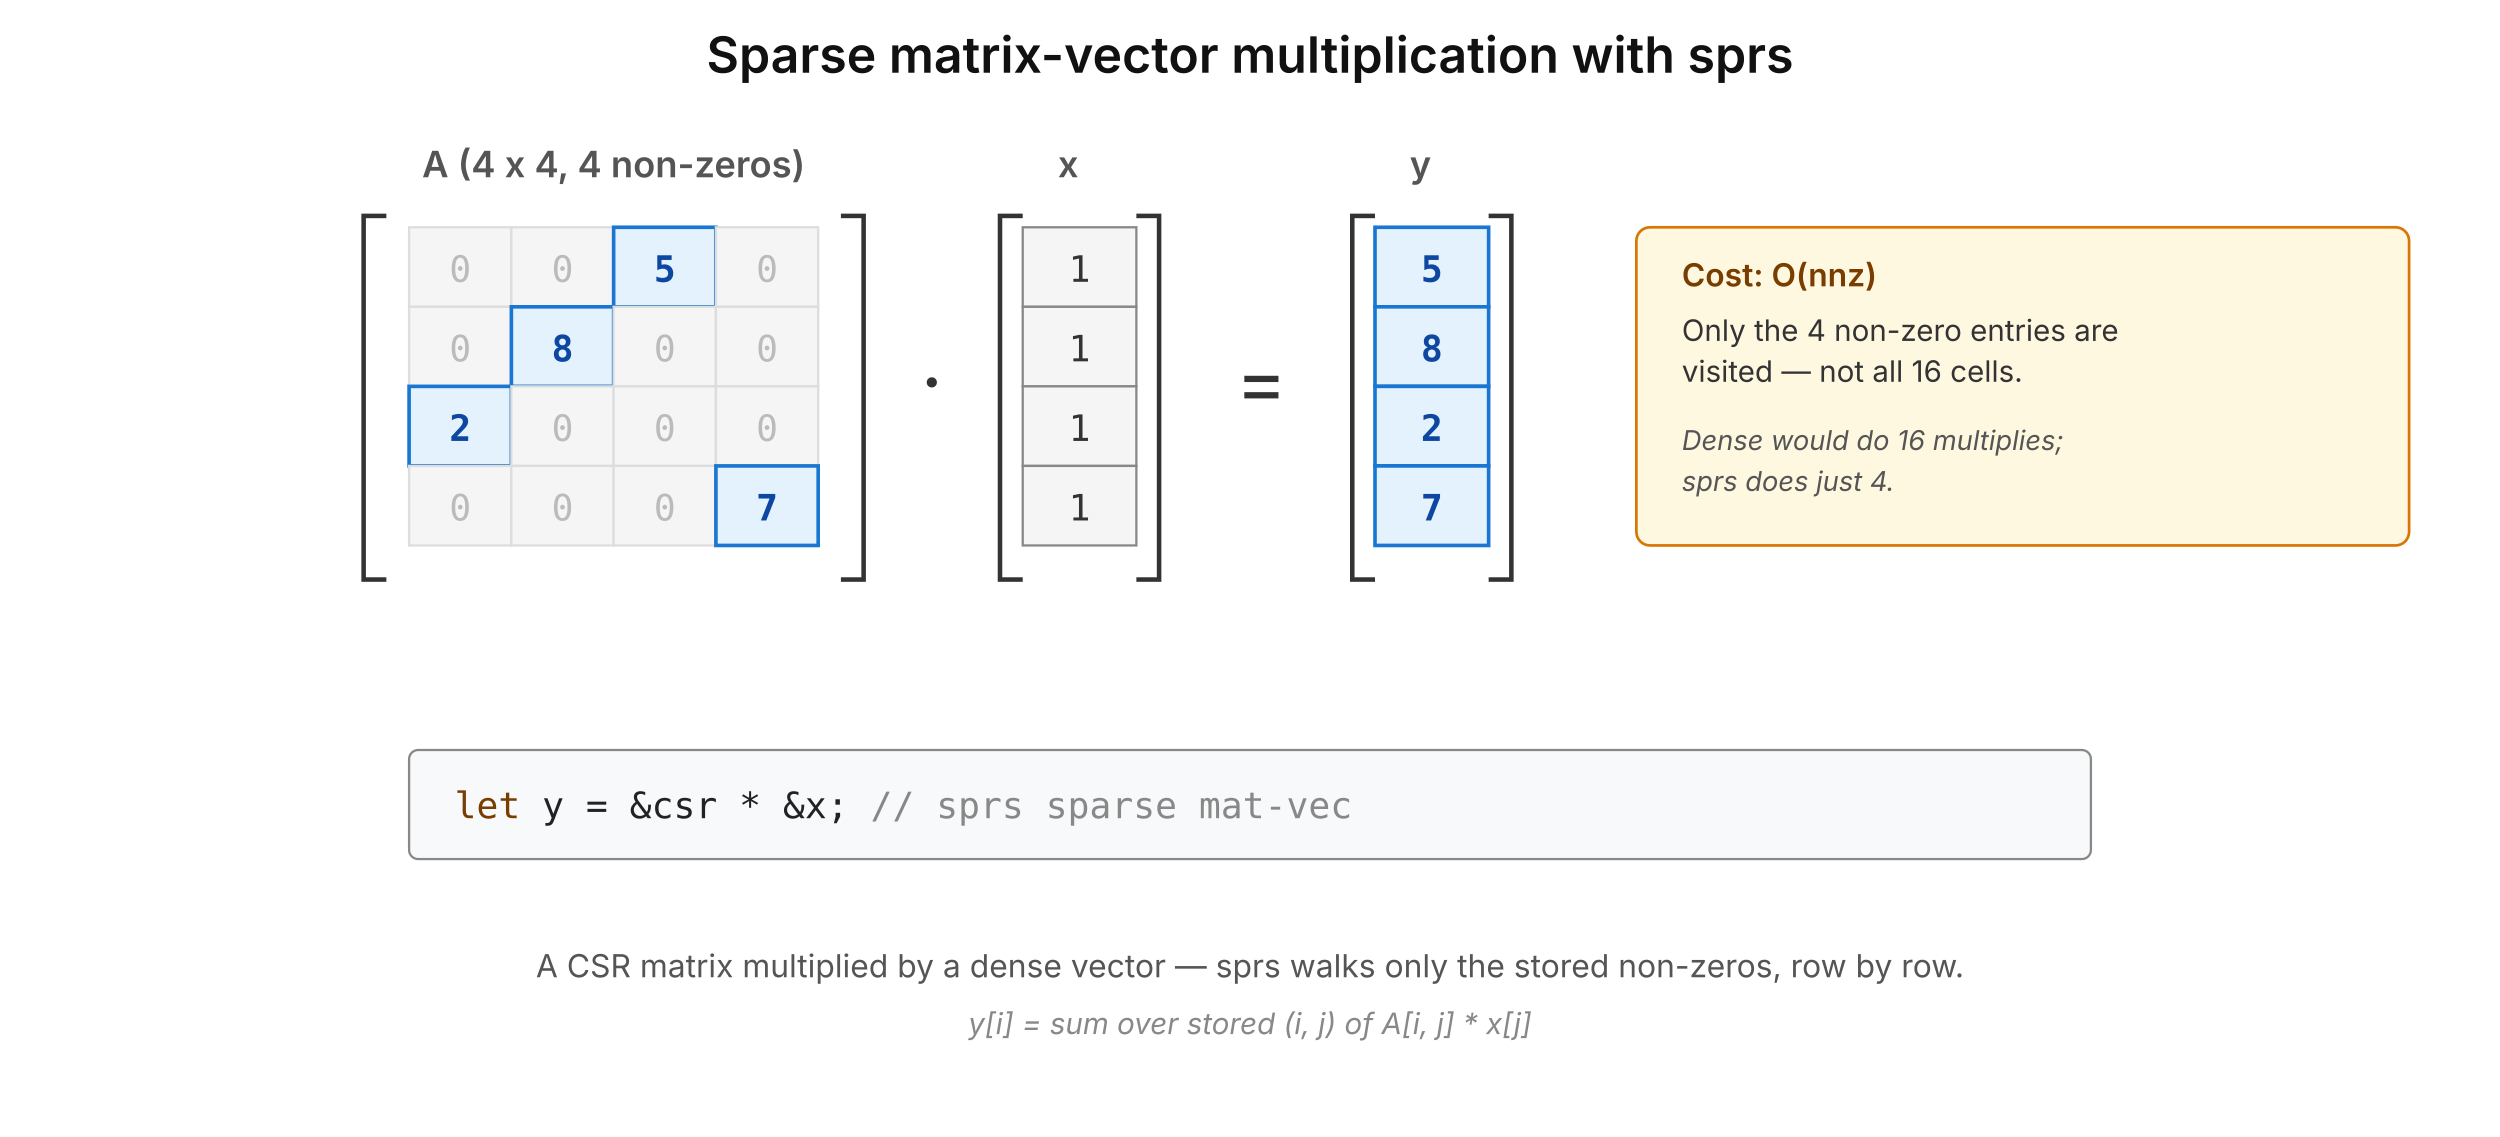
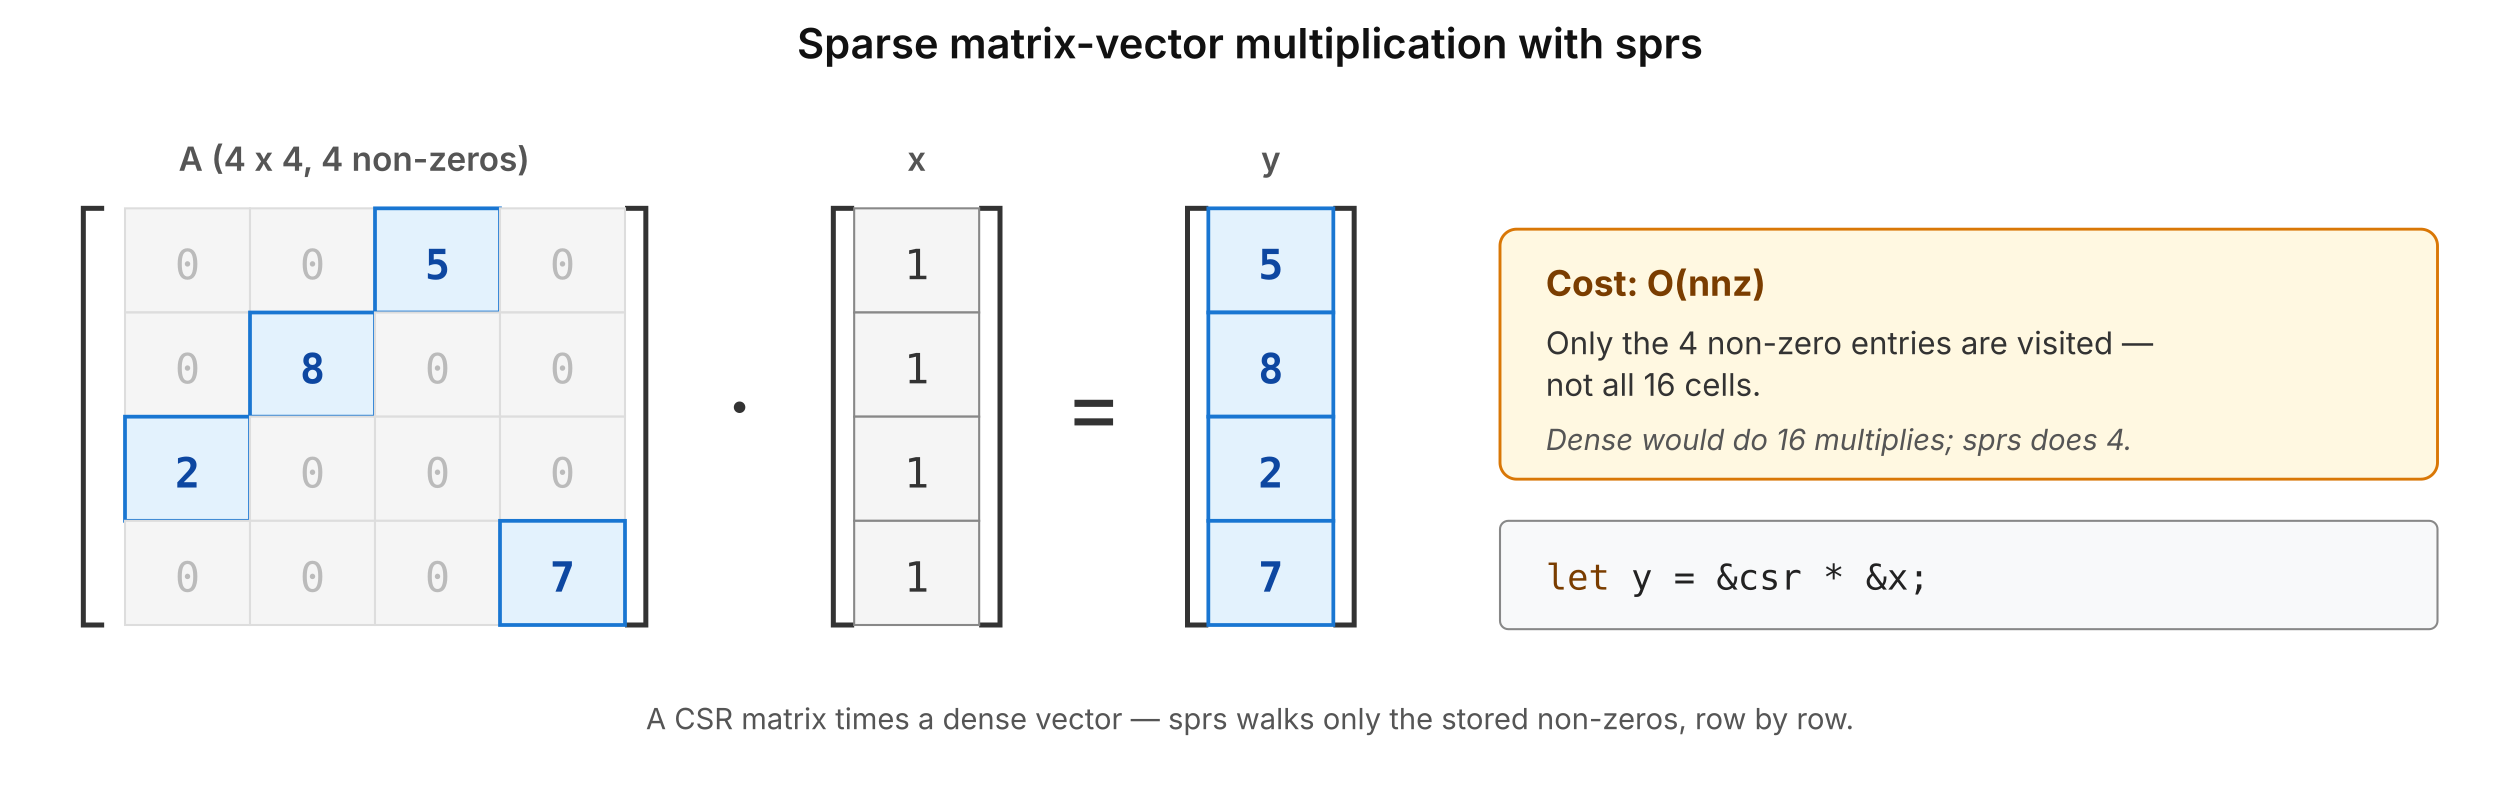
- <svg xmlns="http://www.w3.org/2000/svg" viewBox="0 0 1100 500" font-family="system-ui, -apple-system, sans-serif">
+ <svg xmlns="http://www.w3.org/2000/svg" viewBox="0 0 1200 380" font-family="system-ui, -apple-system, sans-serif">
  <defs>
    <marker id="arr" viewBox="0 0 10 10" refX="9" refY="5" markerWidth="6" markerHeight="6" orient="auto-start-reverse">
      <path d="M0,0 L10,5 L0,10 z" fill="#666" />
    </marker>
  </defs>
-   <text x="550" y="32" text-anchor="middle" font-size="22" font-weight="600" fill="#111">Sparse matrix-vector multiplication with sprs</text>
-   <g font-family="ui-monospace, monospace" font-size="16" text-anchor="middle">
-     <text x="270" y="78" font-family="system-ui, -apple-system, sans-serif" font-size="16" font-weight="600" fill="#555">A  (4 x 4, 4 non-zeros)</text>
-     <path d="M170,95 L160,95 L160,255 L170,255" stroke="#333" stroke-width="2" fill="none" />
-     <path d="M370,95 L380,95 L380,255 L370,255" stroke="#333" stroke-width="2" fill="none" />
-     <rect x="180" y="100" width="45" height="35" fill="#f5f5f5" stroke="#ddd" />
-     <text x="202.5" y="124" fill="#bbb">0</text>
-     <rect x="225" y="100" width="45" height="35" fill="#f5f5f5" stroke="#ddd" />
-     <text x="247.5" y="124" fill="#bbb">0</text>
-     <rect x="270" y="100" width="45" height="35" fill="#e3f2fd" stroke="#1976d2" stroke-width="1.6" />
-     <text x="292.5" y="124" fill="#0d47a1" font-weight="700">5</text>
-     <rect x="315" y="100" width="45" height="35" fill="#f5f5f5" stroke="#ddd" />
-     <text x="337.5" y="124" fill="#bbb">0</text>
-     <rect x="180" y="135" width="45" height="35" fill="#f5f5f5" stroke="#ddd" />
-     <text x="202.5" y="159" fill="#bbb">0</text>
-     <rect x="225" y="135" width="45" height="35" fill="#e3f2fd" stroke="#1976d2" stroke-width="1.6" />
-     <text x="247.5" y="159" fill="#0d47a1" font-weight="700">8</text>
-     <rect x="270" y="135" width="45" height="35" fill="#f5f5f5" stroke="#ddd" />
-     <text x="292.5" y="159" fill="#bbb">0</text>
-     <rect x="315" y="135" width="45" height="35" fill="#f5f5f5" stroke="#ddd" />
-     <text x="337.5" y="159" fill="#bbb">0</text>
-     <rect x="180" y="170" width="45" height="35" fill="#e3f2fd" stroke="#1976d2" stroke-width="1.6" />
-     <text x="202.5" y="194" fill="#0d47a1" font-weight="700">2</text>
-     <rect x="225" y="170" width="45" height="35" fill="#f5f5f5" stroke="#ddd" />
-     <text x="247.5" y="194" fill="#bbb">0</text>
-     <rect x="270" y="170" width="45" height="35" fill="#f5f5f5" stroke="#ddd" />
-     <text x="292.5" y="194" fill="#bbb">0</text>
-     <rect x="315" y="170" width="45" height="35" fill="#f5f5f5" stroke="#ddd" />
-     <text x="337.5" y="194" fill="#bbb">0</text>
-     <rect x="180" y="205" width="45" height="35" fill="#f5f5f5" stroke="#ddd" />
-     <text x="202.5" y="229" fill="#bbb">0</text>
-     <rect x="225" y="205" width="45" height="35" fill="#f5f5f5" stroke="#ddd" />
-     <text x="247.5" y="229" fill="#bbb">0</text>
-     <rect x="270" y="205" width="45" height="35" fill="#f5f5f5" stroke="#ddd" />
-     <text x="292.5" y="229" fill="#bbb">0</text>
-     <rect x="315" y="205" width="45" height="35" fill="#e3f2fd" stroke="#1976d2" stroke-width="1.6" />
-     <text x="337.5" y="229" fill="#0d47a1" font-weight="700">7</text>
+   <text x="600" y="28" text-anchor="middle" font-size="20" font-weight="600" fill="#111">Sparse matrix-vector multiplication with sprs</text>
+   <g font-family="ui-monospace, monospace" font-size="20" text-anchor="middle">
+     <text x="170" y="82" font-family="system-ui, -apple-system, sans-serif" font-size="16" font-weight="600" fill="#555">A  (4 x 4, 4 non-zeros)</text>
+     <path d="M50,100 L40,100 L40,300 L50,300" stroke="#333" stroke-width="2.4" fill="none" />
+     <path d="M300,100 L310,100 L310,300 L300,300" stroke="#333" stroke-width="2.4" fill="none" />
+     <rect x="60" y="100" width="60" height="50" fill="#f5f5f5" stroke="#ddd" />
+     <text x="90" y="134" fill="#bbb">0</text>
+     <rect x="120" y="100" width="60" height="50" fill="#f5f5f5" stroke="#ddd" />
+     <text x="150" y="134" fill="#bbb">0</text>
+     <rect x="180" y="100" width="60" height="50" fill="#e3f2fd" stroke="#1976d2" stroke-width="1.8" />
+     <text x="210" y="134" fill="#0d47a1" font-weight="700">5</text>
+     <rect x="240" y="100" width="60" height="50" fill="#f5f5f5" stroke="#ddd" />
+     <text x="270" y="134" fill="#bbb">0</text>
+     <rect x="60" y="150" width="60" height="50" fill="#f5f5f5" stroke="#ddd" />
+     <text x="90" y="184" fill="#bbb">0</text>
+     <rect x="120" y="150" width="60" height="50" fill="#e3f2fd" stroke="#1976d2" stroke-width="1.8" />
+     <text x="150" y="184" fill="#0d47a1" font-weight="700">8</text>
+     <rect x="180" y="150" width="60" height="50" fill="#f5f5f5" stroke="#ddd" />
+     <text x="210" y="184" fill="#bbb">0</text>
+     <rect x="240" y="150" width="60" height="50" fill="#f5f5f5" stroke="#ddd" />
+     <text x="270" y="184" fill="#bbb">0</text>
+     <rect x="60" y="200" width="60" height="50" fill="#e3f2fd" stroke="#1976d2" stroke-width="1.8" />
+     <text x="90" y="234" fill="#0d47a1" font-weight="700">2</text>
+     <rect x="120" y="200" width="60" height="50" fill="#f5f5f5" stroke="#ddd" />
+     <text x="150" y="234" fill="#bbb">0</text>
+     <rect x="180" y="200" width="60" height="50" fill="#f5f5f5" stroke="#ddd" />
+     <text x="210" y="234" fill="#bbb">0</text>
+     <rect x="240" y="200" width="60" height="50" fill="#f5f5f5" stroke="#ddd" />
+     <text x="270" y="234" fill="#bbb">0</text>
+     <rect x="60" y="250" width="60" height="50" fill="#f5f5f5" stroke="#ddd" />
+     <text x="90" y="284" fill="#bbb">0</text>
+     <rect x="120" y="250" width="60" height="50" fill="#f5f5f5" stroke="#ddd" />
+     <text x="150" y="284" fill="#bbb">0</text>
+     <rect x="180" y="250" width="60" height="50" fill="#f5f5f5" stroke="#ddd" />
+     <text x="210" y="284" fill="#bbb">0</text>
+     <rect x="240" y="250" width="60" height="50" fill="#e3f2fd" stroke="#1976d2" stroke-width="1.8" />
+     <text x="270" y="284" fill="#0d47a1" font-weight="700">7</text>
  </g>
-   <text x="410" y="180" text-anchor="middle" font-size="34" fill="#333">·</text>
-   <g font-family="ui-monospace, monospace" font-size="16" text-anchor="middle">
-     <text x="470" y="78" font-family="system-ui, -apple-system, sans-serif" font-size="16" font-weight="600" fill="#555">x</text>
-     <path d="M450,95 L440,95 L440,255 L450,255" stroke="#333" stroke-width="2" fill="none" />
-     <path d="M500,95 L510,95 L510,255 L500,255" stroke="#333" stroke-width="2" fill="none" />
-     <rect x="450" y="100" width="50" height="35" fill="#f5f5f5" stroke="#888" />
-     <text x="475" y="124" fill="#333">1</text>
-     <rect x="450" y="135" width="50" height="35" fill="#f5f5f5" stroke="#888" />
-     <text x="475" y="159" fill="#333">1</text>
-     <rect x="450" y="170" width="50" height="35" fill="#f5f5f5" stroke="#888" />
-     <text x="475" y="194" fill="#333">1</text>
-     <rect x="450" y="205" width="50" height="35" fill="#f5f5f5" stroke="#888" />
-     <text x="475" y="229" fill="#333">1</text>
+   <text x="355" y="210" text-anchor="middle" font-size="42" fill="#333">·</text>
+   <g font-family="ui-monospace, monospace" font-size="20" text-anchor="middle">
+     <text x="440" y="82" font-family="system-ui, -apple-system, sans-serif" font-size="16" font-weight="600" fill="#555">x</text>
+     <path d="M410,100 L400,100 L400,300 L410,300" stroke="#333" stroke-width="2.4" fill="none" />
+     <path d="M470,100 L480,100 L480,300 L470,300" stroke="#333" stroke-width="2.4" fill="none" />
+     <rect x="410" y="100" width="60" height="50" fill="#f5f5f5" stroke="#888" />
+     <text x="440" y="134" fill="#333">1</text>
+     <rect x="410" y="150" width="60" height="50" fill="#f5f5f5" stroke="#888" />
+     <text x="440" y="184" fill="#333">1</text>
+     <rect x="410" y="200" width="60" height="50" fill="#f5f5f5" stroke="#888" />
+     <text x="440" y="234" fill="#333">1</text>
+     <rect x="410" y="250" width="60" height="50" fill="#f5f5f5" stroke="#888" />
+     <text x="440" y="284" fill="#333">1</text>
  </g>
-   <text x="555" y="180" text-anchor="middle" font-size="34" fill="#333">=</text>
-   <g font-family="ui-monospace, monospace" font-size="16" text-anchor="middle">
-     <text x="625" y="78" font-family="system-ui, -apple-system, sans-serif" font-size="16" font-weight="600" fill="#555">y</text>
-     <path d="M605,95 L595,95 L595,255 L605,255" stroke="#333" stroke-width="2" fill="none" />
-     <path d="M655,95 L665,95 L665,255 L655,255" stroke="#333" stroke-width="2" fill="none" />
-     <rect x="605" y="100" width="50" height="35" fill="#e3f2fd" stroke="#1976d2" stroke-width="1.6" />
-     <text x="630" y="124" fill="#0d47a1" font-weight="700">5</text>
-     <rect x="605" y="135" width="50" height="35" fill="#e3f2fd" stroke="#1976d2" stroke-width="1.6" />
-     <text x="630" y="159" fill="#0d47a1" font-weight="700">8</text>
-     <rect x="605" y="170" width="50" height="35" fill="#e3f2fd" stroke="#1976d2" stroke-width="1.6" />
-     <text x="630" y="194" fill="#0d47a1" font-weight="700">2</text>
-     <rect x="605" y="205" width="50" height="35" fill="#e3f2fd" stroke="#1976d2" stroke-width="1.6" />
-     <text x="630" y="229" fill="#0d47a1" font-weight="700">7</text>
+   <text x="525" y="210" text-anchor="middle" font-size="42" fill="#333">=</text>
+   <g font-family="ui-monospace, monospace" font-size="20" text-anchor="middle">
+     <text x="610" y="82" font-family="system-ui, -apple-system, sans-serif" font-size="16" font-weight="600" fill="#555">y</text>
+     <path d="M580,100 L570,100 L570,300 L580,300" stroke="#333" stroke-width="2.4" fill="none" />
+     <path d="M640,100 L650,100 L650,300 L640,300" stroke="#333" stroke-width="2.4" fill="none" />
+     <rect x="580" y="100" width="60" height="50" fill="#e3f2fd" stroke="#1976d2" stroke-width="1.8" />
+     <text x="610" y="134" fill="#0d47a1" font-weight="700">5</text>
+     <rect x="580" y="150" width="60" height="50" fill="#e3f2fd" stroke="#1976d2" stroke-width="1.8" />
+     <text x="610" y="184" fill="#0d47a1" font-weight="700">8</text>
+     <rect x="580" y="200" width="60" height="50" fill="#e3f2fd" stroke="#1976d2" stroke-width="1.8" />
+     <text x="610" y="234" fill="#0d47a1" font-weight="700">2</text>
+     <rect x="580" y="250" width="60" height="50" fill="#e3f2fd" stroke="#1976d2" stroke-width="1.8" />
+     <text x="610" y="284" fill="#0d47a1" font-weight="700">7</text>
  </g>
-   <g transform="translate(720,100)">
-     <rect x="0" y="0" width="340" height="140" fill="#fff8e1" stroke="#d97706" stroke-width="1.2" rx="6" />
-     <text x="20" y="26" font-size="14" font-weight="600" fill="#7a3d00">Cost: O(nnz)</text>
-     <text x="20" y="50" font-size="13" fill="#333">Only the 4 non-zero entries are</text>
-     <text x="20" y="68" font-size="13" fill="#333">visited — not all 16 cells.</text>
-     <text x="20" y="98" font-size="12" fill="#555" font-style="italic">Dense would do 16 multiplies;</text>
-     <text x="20" y="116" font-size="12" fill="#555" font-style="italic">sprs does just 4.</text>
+   <g transform="translate(720,110)">
+     <rect x="0" y="0" width="450" height="120" fill="#fff8e1" stroke="#d97706" stroke-width="1.4" rx="8" />
+     <text x="22" y="32" font-size="17" font-weight="700" fill="#7a3d00">Cost: O(nnz)</text>
+     <text x="22" y="60" font-size="15" fill="#333">Only the 4 non-zero entries are visited —</text>
+     <text x="22" y="80" font-size="15" fill="#333">not all 16 cells.</text>
+     <text x="22" y="106" font-size="14" fill="#555" font-style="italic">Dense would do 16 multiplies; sprs does 4.</text>
  </g>
-   <g transform="translate(0,330)">
-     <rect x="180" y="0" width="740" height="48" fill="#f8f9fa" stroke="#888" stroke-width="1" rx="4" />
-     <text x="200" y="30" font-family="ui-monospace, monospace" font-size="16" fill="#222">
+   <g transform="translate(720,250)">
+     <rect x="0" y="0" width="450" height="52" fill="#f8f9fa" stroke="#888" stroke-width="1" rx="4" />
+     <text x="22" y="33" font-family="ui-monospace, monospace" font-size="17" fill="#222">
      <tspan fill="#7a3d00">let</tspan>
      <tspan> y = &amp;csr * &amp;x;</tspan>
-       <tspan fill="#888">   // sprs sparse mat-vec</tspan>
    </text>
  </g>
-   <text x="550" y="430" text-anchor="middle" font-size="14" fill="#555">
-     A CSR matrix multiplied by a dense vector — sprs walks only the stored non-zeros, row by row.
-   </text>
-   <text x="550" y="455" text-anchor="middle" font-size="13" fill="#888" font-style="italic">
-     y[i] = sum over stored (i, j) of  A[i, j] * x[j]
+   <text x="600" y="350" text-anchor="middle" font-size="14" fill="#555">
+     A CSR matrix times a dense vector — sprs walks only the stored non-zeros, row by row.
  </text>
</svg>
